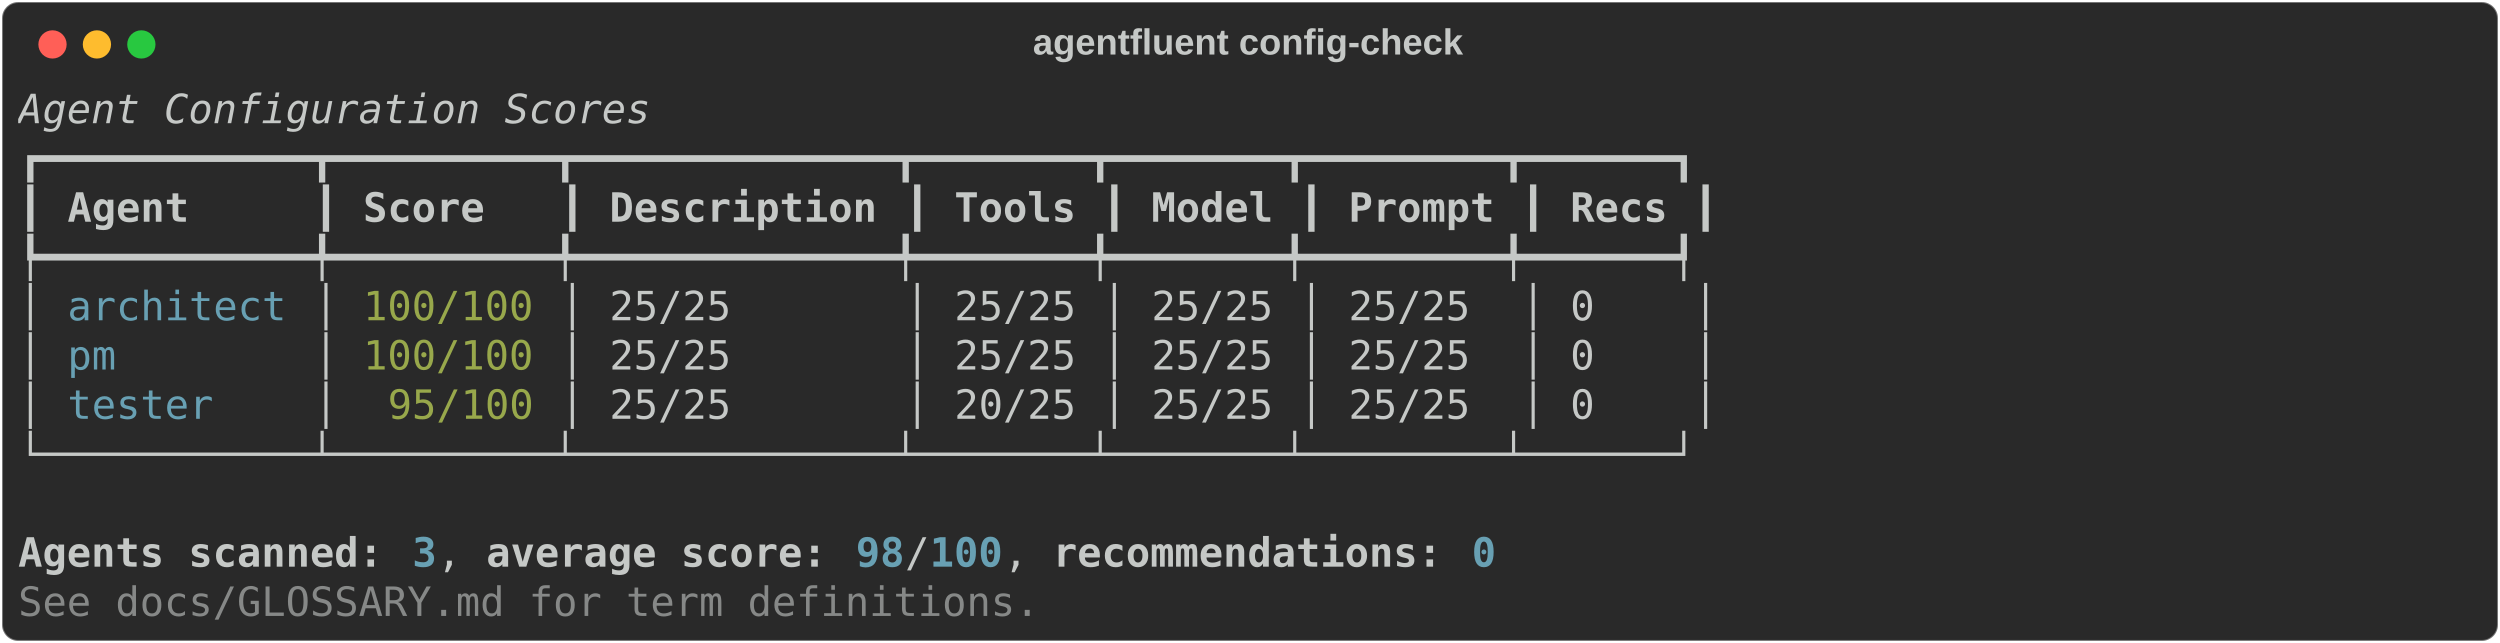
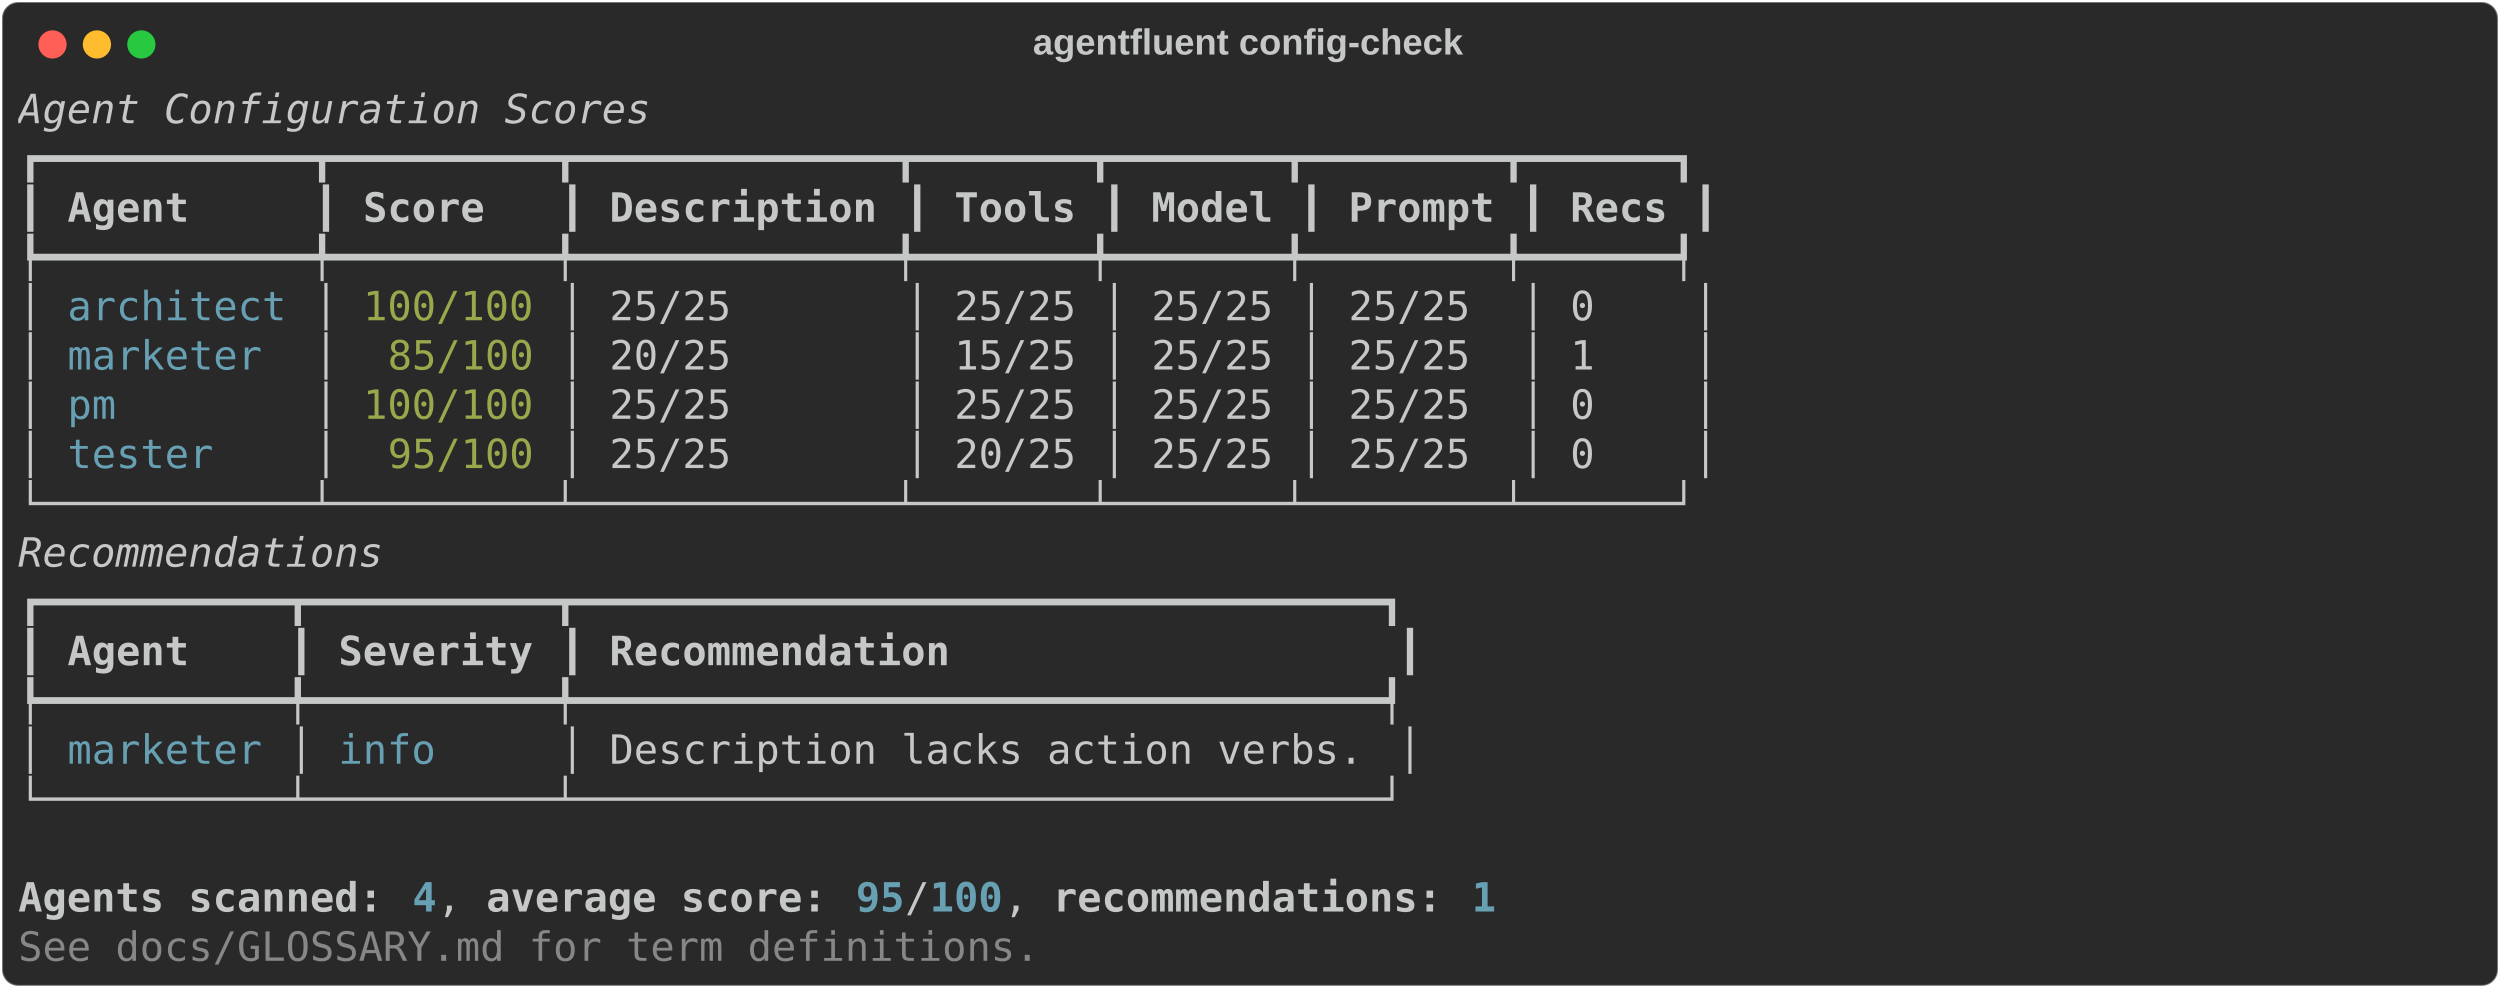
- <svg xmlns="http://www.w3.org/2000/svg" class="rich-terminal" viewBox="0 0 1238 318.4">
+ <svg xmlns="http://www.w3.org/2000/svg" class="rich-terminal" viewBox="0 0 1238 489.2">
  <style>

    @font-face {
        font-family: "Fira Code";
        src: local("FiraCode-Regular"),
                url("https://cdnjs.cloudflare.com/ajax/libs/firacode/6.2.0/woff2/FiraCode-Regular.woff2") format("woff2"),
                url("https://cdnjs.cloudflare.com/ajax/libs/firacode/6.2.0/woff/FiraCode-Regular.woff") format("woff");
        font-style: normal;
        font-weight: 400;
    }
    @font-face {
        font-family: "Fira Code";
        src: local("FiraCode-Bold"),
                url("https://cdnjs.cloudflare.com/ajax/libs/firacode/6.2.0/woff2/FiraCode-Bold.woff2") format("woff2"),
                url("https://cdnjs.cloudflare.com/ajax/libs/firacode/6.2.0/woff/FiraCode-Bold.woff") format("woff");
        font-style: bold;
        font-weight: 700;
    }

-     .terminal-2556104488-matrix {
+     .terminal-2203115962-matrix {
        font-family: Fira Code, monospace;
        font-size: 20px;
        line-height: 24.4px;
        font-variant-east-asian: full-width;
    }

-     .terminal-2556104488-title {
+     .terminal-2203115962-title {
        font-size: 18px;
        font-weight: bold;
        font-family: arial;
    }

-     .terminal-2556104488-r1 { fill: #c5c8c6;font-style: italic; }
- .terminal-2556104488-r2 { fill: #c5c8c6 }
- .terminal-2556104488-r3 { fill: #c5c8c6;font-weight: bold }
- .terminal-2556104488-r4 { fill: #68a0b3 }
- .terminal-2556104488-r5 { fill: #98a84b }
- .terminal-2556104488-r6 { fill: #68a0b3;font-weight: bold }
- .terminal-2556104488-r7 { fill: #868887 }
+     .terminal-2203115962-r1 { fill: #c5c8c6;font-style: italic; }
+ .terminal-2203115962-r2 { fill: #c5c8c6 }
+ .terminal-2203115962-r3 { fill: #c5c8c6;font-weight: bold }
+ .terminal-2203115962-r4 { fill: #68a0b3 }
+ .terminal-2203115962-r5 { fill: #98a84b }
+ .terminal-2203115962-r6 { fill: #68a0b3;font-weight: bold }
+ .terminal-2203115962-r7 { fill: #868887 }
    </style>
  <defs>
-     <clipPath id="terminal-2556104488-clip-terminal">
-       <rect x="0" y="0" width="1219.0" height="267.4" />
-     </clipPath>
-     <clipPath id="terminal-2556104488-line-0">
+     <clipPath id="terminal-2203115962-clip-terminal">
+       <rect x="0" y="0" width="1219.0" height="438.2" />
+     </clipPath>
+     <clipPath id="terminal-2203115962-line-0">
      <rect x="0" y="1.5" width="1220" height="24.65" />
    </clipPath>
-     <clipPath id="terminal-2556104488-line-1">
+     <clipPath id="terminal-2203115962-line-1">
      <rect x="0" y="25.9" width="1220" height="24.65" />
    </clipPath>
-     <clipPath id="terminal-2556104488-line-2">
+     <clipPath id="terminal-2203115962-line-2">
      <rect x="0" y="50.3" width="1220" height="24.65" />
    </clipPath>
-     <clipPath id="terminal-2556104488-line-3">
+     <clipPath id="terminal-2203115962-line-3">
      <rect x="0" y="74.7" width="1220" height="24.65" />
    </clipPath>
-     <clipPath id="terminal-2556104488-line-4">
+     <clipPath id="terminal-2203115962-line-4">
      <rect x="0" y="99.1" width="1220" height="24.65" />
    </clipPath>
-     <clipPath id="terminal-2556104488-line-5">
+     <clipPath id="terminal-2203115962-line-5">
      <rect x="0" y="123.5" width="1220" height="24.65" />
    </clipPath>
-     <clipPath id="terminal-2556104488-line-6">
+     <clipPath id="terminal-2203115962-line-6">
      <rect x="0" y="147.9" width="1220" height="24.65" />
    </clipPath>
-     <clipPath id="terminal-2556104488-line-7">
+     <clipPath id="terminal-2203115962-line-7">
      <rect x="0" y="172.3" width="1220" height="24.65" />
    </clipPath>
-     <clipPath id="terminal-2556104488-line-8">
+     <clipPath id="terminal-2203115962-line-8">
      <rect x="0" y="196.7" width="1220" height="24.65" />
    </clipPath>
-     <clipPath id="terminal-2556104488-line-9">
+     <clipPath id="terminal-2203115962-line-9">
      <rect x="0" y="221.1" width="1220" height="24.65" />
    </clipPath>
+     <clipPath id="terminal-2203115962-line-10">
+       <rect x="0" y="245.5" width="1220" height="24.65" />
+     </clipPath>
+     <clipPath id="terminal-2203115962-line-11">
+       <rect x="0" y="269.9" width="1220" height="24.65" />
+     </clipPath>
+     <clipPath id="terminal-2203115962-line-12">
+       <rect x="0" y="294.3" width="1220" height="24.65" />
+     </clipPath>
+     <clipPath id="terminal-2203115962-line-13">
+       <rect x="0" y="318.7" width="1220" height="24.65" />
+     </clipPath>
+     <clipPath id="terminal-2203115962-line-14">
+       <rect x="0" y="343.1" width="1220" height="24.65" />
+     </clipPath>
+     <clipPath id="terminal-2203115962-line-15">
+       <rect x="0" y="367.5" width="1220" height="24.65" />
+     </clipPath>
+     <clipPath id="terminal-2203115962-line-16">
+       <rect x="0" y="391.9" width="1220" height="24.65" />
+     </clipPath>
  </defs>
-   <rect fill="#292929" stroke="rgba(255,255,255,0.35)" stroke-width="1" x="1" y="1" width="1236" height="316.4" rx="8" />
-   <text class="terminal-2556104488-title" fill="#c5c8c6" text-anchor="middle" x="618" y="27">agentfluent config-check</text>
+   <rect fill="#292929" stroke="rgba(255,255,255,0.35)" stroke-width="1" x="1" y="1" width="1236" height="487.2" rx="8" />
+   <text class="terminal-2203115962-title" fill="#c5c8c6" text-anchor="middle" x="618" y="27">agentfluent config-check</text>
  <g transform="translate(26,22)">
    <circle cx="0" cy="0" r="7" fill="#ff5f57" />
    <circle cx="22" cy="0" r="7" fill="#febc2e" />
    <circle cx="44" cy="0" r="7" fill="#28c840" />
  </g>
-   <g transform="translate(9, 41)" clip-path="url(#terminal-2556104488-clip-terminal)">
-     <g class="terminal-2556104488-matrix">
-       <text class="terminal-2556104488-r1" x="0" y="20" textLength="841.8" clip-path="url(#terminal-2556104488-line-0)">                     Agent Configuration Scores                      </text>
-       <text class="terminal-2556104488-r2" x="1220" y="20" textLength="12.2" clip-path="url(#terminal-2556104488-line-0)">
- </text>
-       <text class="terminal-2556104488-r2" x="0" y="44.4" textLength="841.8" clip-path="url(#terminal-2556104488-line-1)">┏━━━━━━━━━━━┳━━━━━━━━━┳━━━━━━━━━━━━━┳━━━━━━━┳━━━━━━━┳━━━━━━━━┳━━━━━━┓</text>
-       <text class="terminal-2556104488-r2" x="1220" y="44.4" textLength="12.2" clip-path="url(#terminal-2556104488-line-1)">
- </text>
-       <text class="terminal-2556104488-r2" x="0" y="68.8" textLength="12.2" clip-path="url(#terminal-2556104488-line-2)">┃</text>
-       <text class="terminal-2556104488-r3" x="24.4" y="68.8" textLength="109.8" clip-path="url(#terminal-2556104488-line-2)">Agent    </text>
-       <text class="terminal-2556104488-r2" x="146.4" y="68.8" textLength="12.2" clip-path="url(#terminal-2556104488-line-2)">┃</text>
-       <text class="terminal-2556104488-r3" x="170.8" y="68.8" textLength="85.4" clip-path="url(#terminal-2556104488-line-2)">  Score</text>
-       <text class="terminal-2556104488-r2" x="268.4" y="68.8" textLength="12.2" clip-path="url(#terminal-2556104488-line-2)">┃</text>
-       <text class="terminal-2556104488-r3" x="292.8" y="68.8" textLength="134.2" clip-path="url(#terminal-2556104488-line-2)">Description</text>
-       <text class="terminal-2556104488-r2" x="439.2" y="68.8" textLength="12.2" clip-path="url(#terminal-2556104488-line-2)">┃</text>
-       <text class="terminal-2556104488-r3" x="463.6" y="68.8" textLength="61" clip-path="url(#terminal-2556104488-line-2)">Tools</text>
-       <text class="terminal-2556104488-r2" x="536.8" y="68.8" textLength="12.2" clip-path="url(#terminal-2556104488-line-2)">┃</text>
-       <text class="terminal-2556104488-r3" x="561.2" y="68.8" textLength="61" clip-path="url(#terminal-2556104488-line-2)">Model</text>
-       <text class="terminal-2556104488-r2" x="634.4" y="68.8" textLength="12.2" clip-path="url(#terminal-2556104488-line-2)">┃</text>
-       <text class="terminal-2556104488-r3" x="658.8" y="68.8" textLength="73.2" clip-path="url(#terminal-2556104488-line-2)">Prompt</text>
-       <text class="terminal-2556104488-r2" x="744.2" y="68.8" textLength="12.2" clip-path="url(#terminal-2556104488-line-2)">┃</text>
-       <text class="terminal-2556104488-r3" x="768.6" y="68.8" textLength="48.8" clip-path="url(#terminal-2556104488-line-2)">Recs</text>
-       <text class="terminal-2556104488-r2" x="829.6" y="68.8" textLength="12.2" clip-path="url(#terminal-2556104488-line-2)">┃</text>
-       <text class="terminal-2556104488-r2" x="1220" y="68.8" textLength="12.2" clip-path="url(#terminal-2556104488-line-2)">
- </text>
-       <text class="terminal-2556104488-r2" x="0" y="93.2" textLength="841.8" clip-path="url(#terminal-2556104488-line-3)">┡━━━━━━━━━━━╇━━━━━━━━━╇━━━━━━━━━━━━━╇━━━━━━━╇━━━━━━━╇━━━━━━━━╇━━━━━━┩</text>
-       <text class="terminal-2556104488-r2" x="1220" y="93.2" textLength="12.2" clip-path="url(#terminal-2556104488-line-3)">
- </text>
-       <text class="terminal-2556104488-r2" x="0" y="117.6" textLength="12.2" clip-path="url(#terminal-2556104488-line-4)">│</text>
-       <text class="terminal-2556104488-r4" x="24.4" y="117.6" textLength="109.8" clip-path="url(#terminal-2556104488-line-4)">architect</text>
-       <text class="terminal-2556104488-r2" x="146.4" y="117.6" textLength="12.2" clip-path="url(#terminal-2556104488-line-4)">│</text>
-       <text class="terminal-2556104488-r5" x="170.8" y="117.6" textLength="85.4" clip-path="url(#terminal-2556104488-line-4)">100/100</text>
-       <text class="terminal-2556104488-r2" x="268.4" y="117.6" textLength="12.2" clip-path="url(#terminal-2556104488-line-4)">│</text>
-       <text class="terminal-2556104488-r2" x="292.8" y="117.6" textLength="134.2" clip-path="url(#terminal-2556104488-line-4)">      25/25</text>
-       <text class="terminal-2556104488-r2" x="439.2" y="117.6" textLength="12.2" clip-path="url(#terminal-2556104488-line-4)">│</text>
-       <text class="terminal-2556104488-r2" x="463.6" y="117.6" textLength="61" clip-path="url(#terminal-2556104488-line-4)">25/25</text>
-       <text class="terminal-2556104488-r2" x="536.8" y="117.6" textLength="12.2" clip-path="url(#terminal-2556104488-line-4)">│</text>
-       <text class="terminal-2556104488-r2" x="561.2" y="117.6" textLength="61" clip-path="url(#terminal-2556104488-line-4)">25/25</text>
-       <text class="terminal-2556104488-r2" x="634.4" y="117.6" textLength="12.2" clip-path="url(#terminal-2556104488-line-4)">│</text>
-       <text class="terminal-2556104488-r2" x="658.8" y="117.6" textLength="73.2" clip-path="url(#terminal-2556104488-line-4)"> 25/25</text>
-       <text class="terminal-2556104488-r2" x="744.2" y="117.6" textLength="12.2" clip-path="url(#terminal-2556104488-line-4)">│</text>
-       <text class="terminal-2556104488-r2" x="768.6" y="117.6" textLength="48.8" clip-path="url(#terminal-2556104488-line-4)">   0</text>
-       <text class="terminal-2556104488-r2" x="829.6" y="117.6" textLength="12.2" clip-path="url(#terminal-2556104488-line-4)">│</text>
-       <text class="terminal-2556104488-r2" x="1220" y="117.6" textLength="12.2" clip-path="url(#terminal-2556104488-line-4)">
- </text>
-       <text class="terminal-2556104488-r2" x="0" y="142" textLength="12.2" clip-path="url(#terminal-2556104488-line-5)">│</text>
-       <text class="terminal-2556104488-r4" x="24.4" y="142" textLength="109.8" clip-path="url(#terminal-2556104488-line-5)">pm       </text>
-       <text class="terminal-2556104488-r2" x="146.4" y="142" textLength="12.2" clip-path="url(#terminal-2556104488-line-5)">│</text>
-       <text class="terminal-2556104488-r5" x="170.8" y="142" textLength="85.4" clip-path="url(#terminal-2556104488-line-5)">100/100</text>
-       <text class="terminal-2556104488-r2" x="268.4" y="142" textLength="12.2" clip-path="url(#terminal-2556104488-line-5)">│</text>
-       <text class="terminal-2556104488-r2" x="292.8" y="142" textLength="134.2" clip-path="url(#terminal-2556104488-line-5)">      25/25</text>
-       <text class="terminal-2556104488-r2" x="439.2" y="142" textLength="12.2" clip-path="url(#terminal-2556104488-line-5)">│</text>
-       <text class="terminal-2556104488-r2" x="463.6" y="142" textLength="61" clip-path="url(#terminal-2556104488-line-5)">25/25</text>
-       <text class="terminal-2556104488-r2" x="536.8" y="142" textLength="12.2" clip-path="url(#terminal-2556104488-line-5)">│</text>
-       <text class="terminal-2556104488-r2" x="561.2" y="142" textLength="61" clip-path="url(#terminal-2556104488-line-5)">25/25</text>
-       <text class="terminal-2556104488-r2" x="634.4" y="142" textLength="12.2" clip-path="url(#terminal-2556104488-line-5)">│</text>
-       <text class="terminal-2556104488-r2" x="658.8" y="142" textLength="73.2" clip-path="url(#terminal-2556104488-line-5)"> 25/25</text>
-       <text class="terminal-2556104488-r2" x="744.2" y="142" textLength="12.2" clip-path="url(#terminal-2556104488-line-5)">│</text>
-       <text class="terminal-2556104488-r2" x="768.6" y="142" textLength="48.8" clip-path="url(#terminal-2556104488-line-5)">   0</text>
-       <text class="terminal-2556104488-r2" x="829.6" y="142" textLength="12.2" clip-path="url(#terminal-2556104488-line-5)">│</text>
-       <text class="terminal-2556104488-r2" x="1220" y="142" textLength="12.2" clip-path="url(#terminal-2556104488-line-5)">
- </text>
-       <text class="terminal-2556104488-r2" x="0" y="166.4" textLength="12.2" clip-path="url(#terminal-2556104488-line-6)">│</text>
-       <text class="terminal-2556104488-r4" x="24.4" y="166.4" textLength="109.8" clip-path="url(#terminal-2556104488-line-6)">tester   </text>
-       <text class="terminal-2556104488-r2" x="146.4" y="166.4" textLength="12.2" clip-path="url(#terminal-2556104488-line-6)">│</text>
-       <text class="terminal-2556104488-r5" x="183" y="166.4" textLength="73.2" clip-path="url(#terminal-2556104488-line-6)">95/100</text>
-       <text class="terminal-2556104488-r2" x="268.4" y="166.4" textLength="12.2" clip-path="url(#terminal-2556104488-line-6)">│</text>
-       <text class="terminal-2556104488-r2" x="292.8" y="166.4" textLength="134.2" clip-path="url(#terminal-2556104488-line-6)">      25/25</text>
-       <text class="terminal-2556104488-r2" x="439.2" y="166.4" textLength="12.2" clip-path="url(#terminal-2556104488-line-6)">│</text>
-       <text class="terminal-2556104488-r2" x="463.6" y="166.4" textLength="61" clip-path="url(#terminal-2556104488-line-6)">20/25</text>
-       <text class="terminal-2556104488-r2" x="536.8" y="166.4" textLength="12.2" clip-path="url(#terminal-2556104488-line-6)">│</text>
-       <text class="terminal-2556104488-r2" x="561.2" y="166.4" textLength="61" clip-path="url(#terminal-2556104488-line-6)">25/25</text>
-       <text class="terminal-2556104488-r2" x="634.4" y="166.4" textLength="12.2" clip-path="url(#terminal-2556104488-line-6)">│</text>
-       <text class="terminal-2556104488-r2" x="658.8" y="166.4" textLength="73.2" clip-path="url(#terminal-2556104488-line-6)"> 25/25</text>
-       <text class="terminal-2556104488-r2" x="744.2" y="166.4" textLength="12.2" clip-path="url(#terminal-2556104488-line-6)">│</text>
-       <text class="terminal-2556104488-r2" x="768.6" y="166.4" textLength="48.8" clip-path="url(#terminal-2556104488-line-6)">   0</text>
-       <text class="terminal-2556104488-r2" x="829.6" y="166.4" textLength="12.2" clip-path="url(#terminal-2556104488-line-6)">│</text>
-       <text class="terminal-2556104488-r2" x="1220" y="166.4" textLength="12.2" clip-path="url(#terminal-2556104488-line-6)">
- </text>
-       <text class="terminal-2556104488-r2" x="0" y="190.8" textLength="841.8" clip-path="url(#terminal-2556104488-line-7)">└───────────┴─────────┴─────────────┴───────┴───────┴────────┴──────┘</text>
-       <text class="terminal-2556104488-r2" x="1220" y="190.8" textLength="12.2" clip-path="url(#terminal-2556104488-line-7)">
- </text>
-       <text class="terminal-2556104488-r2" x="1220" y="215.2" textLength="12.2" clip-path="url(#terminal-2556104488-line-8)">
- </text>
-       <text class="terminal-2556104488-r3" x="0" y="239.6" textLength="183" clip-path="url(#terminal-2556104488-line-9)">Agents scanned:</text>
-       <text class="terminal-2556104488-r6" x="195.2" y="239.6" textLength="12.2" clip-path="url(#terminal-2556104488-line-9)">3</text>
-       <text class="terminal-2556104488-r2" x="207.4" y="239.6" textLength="24.4" clip-path="url(#terminal-2556104488-line-9)">, </text>
-       <text class="terminal-2556104488-r3" x="231.8" y="239.6" textLength="170.8" clip-path="url(#terminal-2556104488-line-9)">average score:</text>
-       <text class="terminal-2556104488-r6" x="414.8" y="239.6" textLength="24.4" clip-path="url(#terminal-2556104488-line-9)">98</text>
-       <text class="terminal-2556104488-r2" x="439.2" y="239.6" textLength="12.2" clip-path="url(#terminal-2556104488-line-9)">/</text>
-       <text class="terminal-2556104488-r6" x="451.4" y="239.6" textLength="36.6" clip-path="url(#terminal-2556104488-line-9)">100</text>
-       <text class="terminal-2556104488-r2" x="488" y="239.6" textLength="24.4" clip-path="url(#terminal-2556104488-line-9)">, </text>
-       <text class="terminal-2556104488-r3" x="512.4" y="239.6" textLength="195.2" clip-path="url(#terminal-2556104488-line-9)">recommendations:</text>
-       <text class="terminal-2556104488-r6" x="719.8" y="239.6" textLength="12.2" clip-path="url(#terminal-2556104488-line-9)">0</text>
-       <text class="terminal-2556104488-r2" x="1220" y="239.6" textLength="12.2" clip-path="url(#terminal-2556104488-line-9)">
- </text>
-       <text class="terminal-2556104488-r7" x="0" y="264" textLength="512.4" clip-path="url(#terminal-2556104488-line-10)">See docs/GLOSSARY.md for term definitions.</text>
-       <text class="terminal-2556104488-r2" x="1220" y="264" textLength="12.2" clip-path="url(#terminal-2556104488-line-10)">
+   <g transform="translate(9, 41)" clip-path="url(#terminal-2203115962-clip-terminal)">
+     <g class="terminal-2203115962-matrix">
+       <text class="terminal-2203115962-r1" x="0" y="20" textLength="841.8" clip-path="url(#terminal-2203115962-line-0)">                     Agent Configuration Scores                      </text>
+       <text class="terminal-2203115962-r2" x="1220" y="20" textLength="12.2" clip-path="url(#terminal-2203115962-line-0)">
+ </text>
+       <text class="terminal-2203115962-r2" x="0" y="44.4" textLength="841.8" clip-path="url(#terminal-2203115962-line-1)">┏━━━━━━━━━━━┳━━━━━━━━━┳━━━━━━━━━━━━━┳━━━━━━━┳━━━━━━━┳━━━━━━━━┳━━━━━━┓</text>
+       <text class="terminal-2203115962-r2" x="1220" y="44.4" textLength="12.2" clip-path="url(#terminal-2203115962-line-1)">
+ </text>
+       <text class="terminal-2203115962-r2" x="0" y="68.8" textLength="12.2" clip-path="url(#terminal-2203115962-line-2)">┃</text>
+       <text class="terminal-2203115962-r3" x="24.4" y="68.8" textLength="109.8" clip-path="url(#terminal-2203115962-line-2)">Agent    </text>
+       <text class="terminal-2203115962-r2" x="146.4" y="68.8" textLength="12.2" clip-path="url(#terminal-2203115962-line-2)">┃</text>
+       <text class="terminal-2203115962-r3" x="170.8" y="68.8" textLength="85.4" clip-path="url(#terminal-2203115962-line-2)">  Score</text>
+       <text class="terminal-2203115962-r2" x="268.4" y="68.8" textLength="12.2" clip-path="url(#terminal-2203115962-line-2)">┃</text>
+       <text class="terminal-2203115962-r3" x="292.8" y="68.8" textLength="134.2" clip-path="url(#terminal-2203115962-line-2)">Description</text>
+       <text class="terminal-2203115962-r2" x="439.2" y="68.8" textLength="12.2" clip-path="url(#terminal-2203115962-line-2)">┃</text>
+       <text class="terminal-2203115962-r3" x="463.6" y="68.8" textLength="61" clip-path="url(#terminal-2203115962-line-2)">Tools</text>
+       <text class="terminal-2203115962-r2" x="536.8" y="68.8" textLength="12.2" clip-path="url(#terminal-2203115962-line-2)">┃</text>
+       <text class="terminal-2203115962-r3" x="561.2" y="68.8" textLength="61" clip-path="url(#terminal-2203115962-line-2)">Model</text>
+       <text class="terminal-2203115962-r2" x="634.4" y="68.8" textLength="12.2" clip-path="url(#terminal-2203115962-line-2)">┃</text>
+       <text class="terminal-2203115962-r3" x="658.8" y="68.8" textLength="73.2" clip-path="url(#terminal-2203115962-line-2)">Prompt</text>
+       <text class="terminal-2203115962-r2" x="744.2" y="68.8" textLength="12.2" clip-path="url(#terminal-2203115962-line-2)">┃</text>
+       <text class="terminal-2203115962-r3" x="768.6" y="68.8" textLength="48.8" clip-path="url(#terminal-2203115962-line-2)">Recs</text>
+       <text class="terminal-2203115962-r2" x="829.6" y="68.8" textLength="12.2" clip-path="url(#terminal-2203115962-line-2)">┃</text>
+       <text class="terminal-2203115962-r2" x="1220" y="68.8" textLength="12.2" clip-path="url(#terminal-2203115962-line-2)">
+ </text>
+       <text class="terminal-2203115962-r2" x="0" y="93.2" textLength="841.8" clip-path="url(#terminal-2203115962-line-3)">┡━━━━━━━━━━━╇━━━━━━━━━╇━━━━━━━━━━━━━╇━━━━━━━╇━━━━━━━╇━━━━━━━━╇━━━━━━┩</text>
+       <text class="terminal-2203115962-r2" x="1220" y="93.2" textLength="12.2" clip-path="url(#terminal-2203115962-line-3)">
+ </text>
+       <text class="terminal-2203115962-r2" x="0" y="117.6" textLength="12.2" clip-path="url(#terminal-2203115962-line-4)">│</text>
+       <text class="terminal-2203115962-r4" x="24.4" y="117.6" textLength="109.8" clip-path="url(#terminal-2203115962-line-4)">architect</text>
+       <text class="terminal-2203115962-r2" x="146.4" y="117.6" textLength="12.2" clip-path="url(#terminal-2203115962-line-4)">│</text>
+       <text class="terminal-2203115962-r5" x="170.8" y="117.6" textLength="85.4" clip-path="url(#terminal-2203115962-line-4)">100/100</text>
+       <text class="terminal-2203115962-r2" x="268.4" y="117.6" textLength="12.2" clip-path="url(#terminal-2203115962-line-4)">│</text>
+       <text class="terminal-2203115962-r2" x="292.8" y="117.6" textLength="134.2" clip-path="url(#terminal-2203115962-line-4)">      25/25</text>
+       <text class="terminal-2203115962-r2" x="439.2" y="117.6" textLength="12.2" clip-path="url(#terminal-2203115962-line-4)">│</text>
+       <text class="terminal-2203115962-r2" x="463.6" y="117.6" textLength="61" clip-path="url(#terminal-2203115962-line-4)">25/25</text>
+       <text class="terminal-2203115962-r2" x="536.8" y="117.6" textLength="12.2" clip-path="url(#terminal-2203115962-line-4)">│</text>
+       <text class="terminal-2203115962-r2" x="561.2" y="117.6" textLength="61" clip-path="url(#terminal-2203115962-line-4)">25/25</text>
+       <text class="terminal-2203115962-r2" x="634.4" y="117.6" textLength="12.2" clip-path="url(#terminal-2203115962-line-4)">│</text>
+       <text class="terminal-2203115962-r2" x="658.8" y="117.6" textLength="73.2" clip-path="url(#terminal-2203115962-line-4)"> 25/25</text>
+       <text class="terminal-2203115962-r2" x="744.2" y="117.6" textLength="12.2" clip-path="url(#terminal-2203115962-line-4)">│</text>
+       <text class="terminal-2203115962-r2" x="768.6" y="117.6" textLength="48.8" clip-path="url(#terminal-2203115962-line-4)">   0</text>
+       <text class="terminal-2203115962-r2" x="829.6" y="117.6" textLength="12.2" clip-path="url(#terminal-2203115962-line-4)">│</text>
+       <text class="terminal-2203115962-r2" x="1220" y="117.6" textLength="12.2" clip-path="url(#terminal-2203115962-line-4)">
+ </text>
+       <text class="terminal-2203115962-r2" x="0" y="142" textLength="12.2" clip-path="url(#terminal-2203115962-line-5)">│</text>
+       <text class="terminal-2203115962-r4" x="24.4" y="142" textLength="109.8" clip-path="url(#terminal-2203115962-line-5)">marketer </text>
+       <text class="terminal-2203115962-r2" x="146.4" y="142" textLength="12.2" clip-path="url(#terminal-2203115962-line-5)">│</text>
+       <text class="terminal-2203115962-r5" x="183" y="142" textLength="73.2" clip-path="url(#terminal-2203115962-line-5)">85/100</text>
+       <text class="terminal-2203115962-r2" x="268.4" y="142" textLength="12.2" clip-path="url(#terminal-2203115962-line-5)">│</text>
+       <text class="terminal-2203115962-r2" x="292.8" y="142" textLength="134.2" clip-path="url(#terminal-2203115962-line-5)">      20/25</text>
+       <text class="terminal-2203115962-r2" x="439.2" y="142" textLength="12.2" clip-path="url(#terminal-2203115962-line-5)">│</text>
+       <text class="terminal-2203115962-r2" x="463.6" y="142" textLength="61" clip-path="url(#terminal-2203115962-line-5)">15/25</text>
+       <text class="terminal-2203115962-r2" x="536.8" y="142" textLength="12.2" clip-path="url(#terminal-2203115962-line-5)">│</text>
+       <text class="terminal-2203115962-r2" x="561.2" y="142" textLength="61" clip-path="url(#terminal-2203115962-line-5)">25/25</text>
+       <text class="terminal-2203115962-r2" x="634.4" y="142" textLength="12.2" clip-path="url(#terminal-2203115962-line-5)">│</text>
+       <text class="terminal-2203115962-r2" x="658.8" y="142" textLength="73.2" clip-path="url(#terminal-2203115962-line-5)"> 25/25</text>
+       <text class="terminal-2203115962-r2" x="744.2" y="142" textLength="12.2" clip-path="url(#terminal-2203115962-line-5)">│</text>
+       <text class="terminal-2203115962-r2" x="768.6" y="142" textLength="48.8" clip-path="url(#terminal-2203115962-line-5)">   1</text>
+       <text class="terminal-2203115962-r2" x="829.6" y="142" textLength="12.2" clip-path="url(#terminal-2203115962-line-5)">│</text>
+       <text class="terminal-2203115962-r2" x="1220" y="142" textLength="12.2" clip-path="url(#terminal-2203115962-line-5)">
+ </text>
+       <text class="terminal-2203115962-r2" x="0" y="166.4" textLength="12.2" clip-path="url(#terminal-2203115962-line-6)">│</text>
+       <text class="terminal-2203115962-r4" x="24.4" y="166.4" textLength="109.8" clip-path="url(#terminal-2203115962-line-6)">pm       </text>
+       <text class="terminal-2203115962-r2" x="146.4" y="166.4" textLength="12.2" clip-path="url(#terminal-2203115962-line-6)">│</text>
+       <text class="terminal-2203115962-r5" x="170.8" y="166.4" textLength="85.4" clip-path="url(#terminal-2203115962-line-6)">100/100</text>
+       <text class="terminal-2203115962-r2" x="268.4" y="166.4" textLength="12.2" clip-path="url(#terminal-2203115962-line-6)">│</text>
+       <text class="terminal-2203115962-r2" x="292.8" y="166.4" textLength="134.2" clip-path="url(#terminal-2203115962-line-6)">      25/25</text>
+       <text class="terminal-2203115962-r2" x="439.2" y="166.4" textLength="12.2" clip-path="url(#terminal-2203115962-line-6)">│</text>
+       <text class="terminal-2203115962-r2" x="463.6" y="166.4" textLength="61" clip-path="url(#terminal-2203115962-line-6)">25/25</text>
+       <text class="terminal-2203115962-r2" x="536.8" y="166.4" textLength="12.2" clip-path="url(#terminal-2203115962-line-6)">│</text>
+       <text class="terminal-2203115962-r2" x="561.2" y="166.4" textLength="61" clip-path="url(#terminal-2203115962-line-6)">25/25</text>
+       <text class="terminal-2203115962-r2" x="634.4" y="166.4" textLength="12.2" clip-path="url(#terminal-2203115962-line-6)">│</text>
+       <text class="terminal-2203115962-r2" x="658.8" y="166.4" textLength="73.2" clip-path="url(#terminal-2203115962-line-6)"> 25/25</text>
+       <text class="terminal-2203115962-r2" x="744.2" y="166.4" textLength="12.2" clip-path="url(#terminal-2203115962-line-6)">│</text>
+       <text class="terminal-2203115962-r2" x="768.6" y="166.4" textLength="48.8" clip-path="url(#terminal-2203115962-line-6)">   0</text>
+       <text class="terminal-2203115962-r2" x="829.6" y="166.4" textLength="12.2" clip-path="url(#terminal-2203115962-line-6)">│</text>
+       <text class="terminal-2203115962-r2" x="1220" y="166.4" textLength="12.2" clip-path="url(#terminal-2203115962-line-6)">
+ </text>
+       <text class="terminal-2203115962-r2" x="0" y="190.8" textLength="12.2" clip-path="url(#terminal-2203115962-line-7)">│</text>
+       <text class="terminal-2203115962-r4" x="24.4" y="190.8" textLength="109.8" clip-path="url(#terminal-2203115962-line-7)">tester   </text>
+       <text class="terminal-2203115962-r2" x="146.4" y="190.8" textLength="12.2" clip-path="url(#terminal-2203115962-line-7)">│</text>
+       <text class="terminal-2203115962-r5" x="183" y="190.8" textLength="73.2" clip-path="url(#terminal-2203115962-line-7)">95/100</text>
+       <text class="terminal-2203115962-r2" x="268.4" y="190.8" textLength="12.2" clip-path="url(#terminal-2203115962-line-7)">│</text>
+       <text class="terminal-2203115962-r2" x="292.8" y="190.8" textLength="134.2" clip-path="url(#terminal-2203115962-line-7)">      25/25</text>
+       <text class="terminal-2203115962-r2" x="439.2" y="190.8" textLength="12.2" clip-path="url(#terminal-2203115962-line-7)">│</text>
+       <text class="terminal-2203115962-r2" x="463.6" y="190.8" textLength="61" clip-path="url(#terminal-2203115962-line-7)">20/25</text>
+       <text class="terminal-2203115962-r2" x="536.8" y="190.8" textLength="12.2" clip-path="url(#terminal-2203115962-line-7)">│</text>
+       <text class="terminal-2203115962-r2" x="561.2" y="190.8" textLength="61" clip-path="url(#terminal-2203115962-line-7)">25/25</text>
+       <text class="terminal-2203115962-r2" x="634.4" y="190.8" textLength="12.2" clip-path="url(#terminal-2203115962-line-7)">│</text>
+       <text class="terminal-2203115962-r2" x="658.8" y="190.8" textLength="73.2" clip-path="url(#terminal-2203115962-line-7)"> 25/25</text>
+       <text class="terminal-2203115962-r2" x="744.2" y="190.8" textLength="12.2" clip-path="url(#terminal-2203115962-line-7)">│</text>
+       <text class="terminal-2203115962-r2" x="768.6" y="190.8" textLength="48.8" clip-path="url(#terminal-2203115962-line-7)">   0</text>
+       <text class="terminal-2203115962-r2" x="829.6" y="190.8" textLength="12.2" clip-path="url(#terminal-2203115962-line-7)">│</text>
+       <text class="terminal-2203115962-r2" x="1220" y="190.8" textLength="12.2" clip-path="url(#terminal-2203115962-line-7)">
+ </text>
+       <text class="terminal-2203115962-r2" x="0" y="215.2" textLength="841.8" clip-path="url(#terminal-2203115962-line-8)">└───────────┴─────────┴─────────────┴───────┴───────┴────────┴──────┘</text>
+       <text class="terminal-2203115962-r2" x="1220" y="215.2" textLength="12.2" clip-path="url(#terminal-2203115962-line-8)">
+ </text>
+       <text class="terminal-2203115962-r1" x="0" y="239.6" textLength="695.4" clip-path="url(#terminal-2203115962-line-9)">                     Recommendations                     </text>
+       <text class="terminal-2203115962-r2" x="1220" y="239.6" textLength="12.2" clip-path="url(#terminal-2203115962-line-9)">
+ </text>
+       <text class="terminal-2203115962-r2" x="0" y="264" textLength="695.4" clip-path="url(#terminal-2203115962-line-10)">┏━━━━━━━━━━┳━━━━━━━━━━┳━━━━━━━━━━━━━━━━━━━━━━━━━━━━━━━━━┓</text>
+       <text class="terminal-2203115962-r2" x="1220" y="264" textLength="12.2" clip-path="url(#terminal-2203115962-line-10)">
+ </text>
+       <text class="terminal-2203115962-r2" x="0" y="288.4" textLength="12.2" clip-path="url(#terminal-2203115962-line-11)">┃</text>
+       <text class="terminal-2203115962-r3" x="24.4" y="288.4" textLength="97.6" clip-path="url(#terminal-2203115962-line-11)">Agent   </text>
+       <text class="terminal-2203115962-r2" x="134.2" y="288.4" textLength="12.2" clip-path="url(#terminal-2203115962-line-11)">┃</text>
+       <text class="terminal-2203115962-r3" x="158.6" y="288.4" textLength="97.6" clip-path="url(#terminal-2203115962-line-11)">Severity</text>
+       <text class="terminal-2203115962-r2" x="268.4" y="288.4" textLength="12.2" clip-path="url(#terminal-2203115962-line-11)">┃</text>
+       <text class="terminal-2203115962-r3" x="292.8" y="288.4" textLength="378.2" clip-path="url(#terminal-2203115962-line-11)">Recommendation                 </text>
+       <text class="terminal-2203115962-r2" x="683.2" y="288.4" textLength="12.2" clip-path="url(#terminal-2203115962-line-11)">┃</text>
+       <text class="terminal-2203115962-r2" x="1220" y="288.4" textLength="12.2" clip-path="url(#terminal-2203115962-line-11)">
+ </text>
+       <text class="terminal-2203115962-r2" x="0" y="312.8" textLength="695.4" clip-path="url(#terminal-2203115962-line-12)">┡━━━━━━━━━━╇━━━━━━━━━━╇━━━━━━━━━━━━━━━━━━━━━━━━━━━━━━━━━┩</text>
+       <text class="terminal-2203115962-r2" x="1220" y="312.8" textLength="12.2" clip-path="url(#terminal-2203115962-line-12)">
+ </text>
+       <text class="terminal-2203115962-r2" x="0" y="337.2" textLength="12.2" clip-path="url(#terminal-2203115962-line-13)">│</text>
+       <text class="terminal-2203115962-r4" x="24.4" y="337.2" textLength="97.6" clip-path="url(#terminal-2203115962-line-13)">marketer</text>
+       <text class="terminal-2203115962-r2" x="134.2" y="337.2" textLength="12.2" clip-path="url(#terminal-2203115962-line-13)">│</text>
+       <text class="terminal-2203115962-r4" x="158.6" y="337.2" textLength="48.8" clip-path="url(#terminal-2203115962-line-13)">info</text>
+       <text class="terminal-2203115962-r2" x="268.4" y="337.2" textLength="12.2" clip-path="url(#terminal-2203115962-line-13)">│</text>
+       <text class="terminal-2203115962-r2" x="292.8" y="337.2" textLength="378.2" clip-path="url(#terminal-2203115962-line-13)">Description lacks action verbs.</text>
+       <text class="terminal-2203115962-r2" x="683.2" y="337.2" textLength="12.2" clip-path="url(#terminal-2203115962-line-13)">│</text>
+       <text class="terminal-2203115962-r2" x="1220" y="337.2" textLength="12.2" clip-path="url(#terminal-2203115962-line-13)">
+ </text>
+       <text class="terminal-2203115962-r2" x="0" y="361.6" textLength="695.4" clip-path="url(#terminal-2203115962-line-14)">└──────────┴──────────┴─────────────────────────────────┘</text>
+       <text class="terminal-2203115962-r2" x="1220" y="361.6" textLength="12.2" clip-path="url(#terminal-2203115962-line-14)">
+ </text>
+       <text class="terminal-2203115962-r2" x="1220" y="386" textLength="12.2" clip-path="url(#terminal-2203115962-line-15)">
+ </text>
+       <text class="terminal-2203115962-r3" x="0" y="410.4" textLength="183" clip-path="url(#terminal-2203115962-line-16)">Agents scanned:</text>
+       <text class="terminal-2203115962-r6" x="195.2" y="410.4" textLength="12.2" clip-path="url(#terminal-2203115962-line-16)">4</text>
+       <text class="terminal-2203115962-r2" x="207.4" y="410.4" textLength="24.4" clip-path="url(#terminal-2203115962-line-16)">, </text>
+       <text class="terminal-2203115962-r3" x="231.8" y="410.4" textLength="170.8" clip-path="url(#terminal-2203115962-line-16)">average score:</text>
+       <text class="terminal-2203115962-r6" x="414.8" y="410.4" textLength="24.4" clip-path="url(#terminal-2203115962-line-16)">95</text>
+       <text class="terminal-2203115962-r2" x="439.2" y="410.4" textLength="12.2" clip-path="url(#terminal-2203115962-line-16)">/</text>
+       <text class="terminal-2203115962-r6" x="451.4" y="410.4" textLength="36.6" clip-path="url(#terminal-2203115962-line-16)">100</text>
+       <text class="terminal-2203115962-r2" x="488" y="410.4" textLength="24.4" clip-path="url(#terminal-2203115962-line-16)">, </text>
+       <text class="terminal-2203115962-r3" x="512.4" y="410.4" textLength="195.2" clip-path="url(#terminal-2203115962-line-16)">recommendations:</text>
+       <text class="terminal-2203115962-r6" x="719.8" y="410.4" textLength="12.2" clip-path="url(#terminal-2203115962-line-16)">1</text>
+       <text class="terminal-2203115962-r2" x="1220" y="410.4" textLength="12.2" clip-path="url(#terminal-2203115962-line-16)">
+ </text>
+       <text class="terminal-2203115962-r7" x="0" y="434.8" textLength="512.4" clip-path="url(#terminal-2203115962-line-17)">See docs/GLOSSARY.md for term definitions.</text>
+       <text class="terminal-2203115962-r2" x="1220" y="434.8" textLength="12.2" clip-path="url(#terminal-2203115962-line-17)">
</text>
    </g>
  </g>
</svg>
